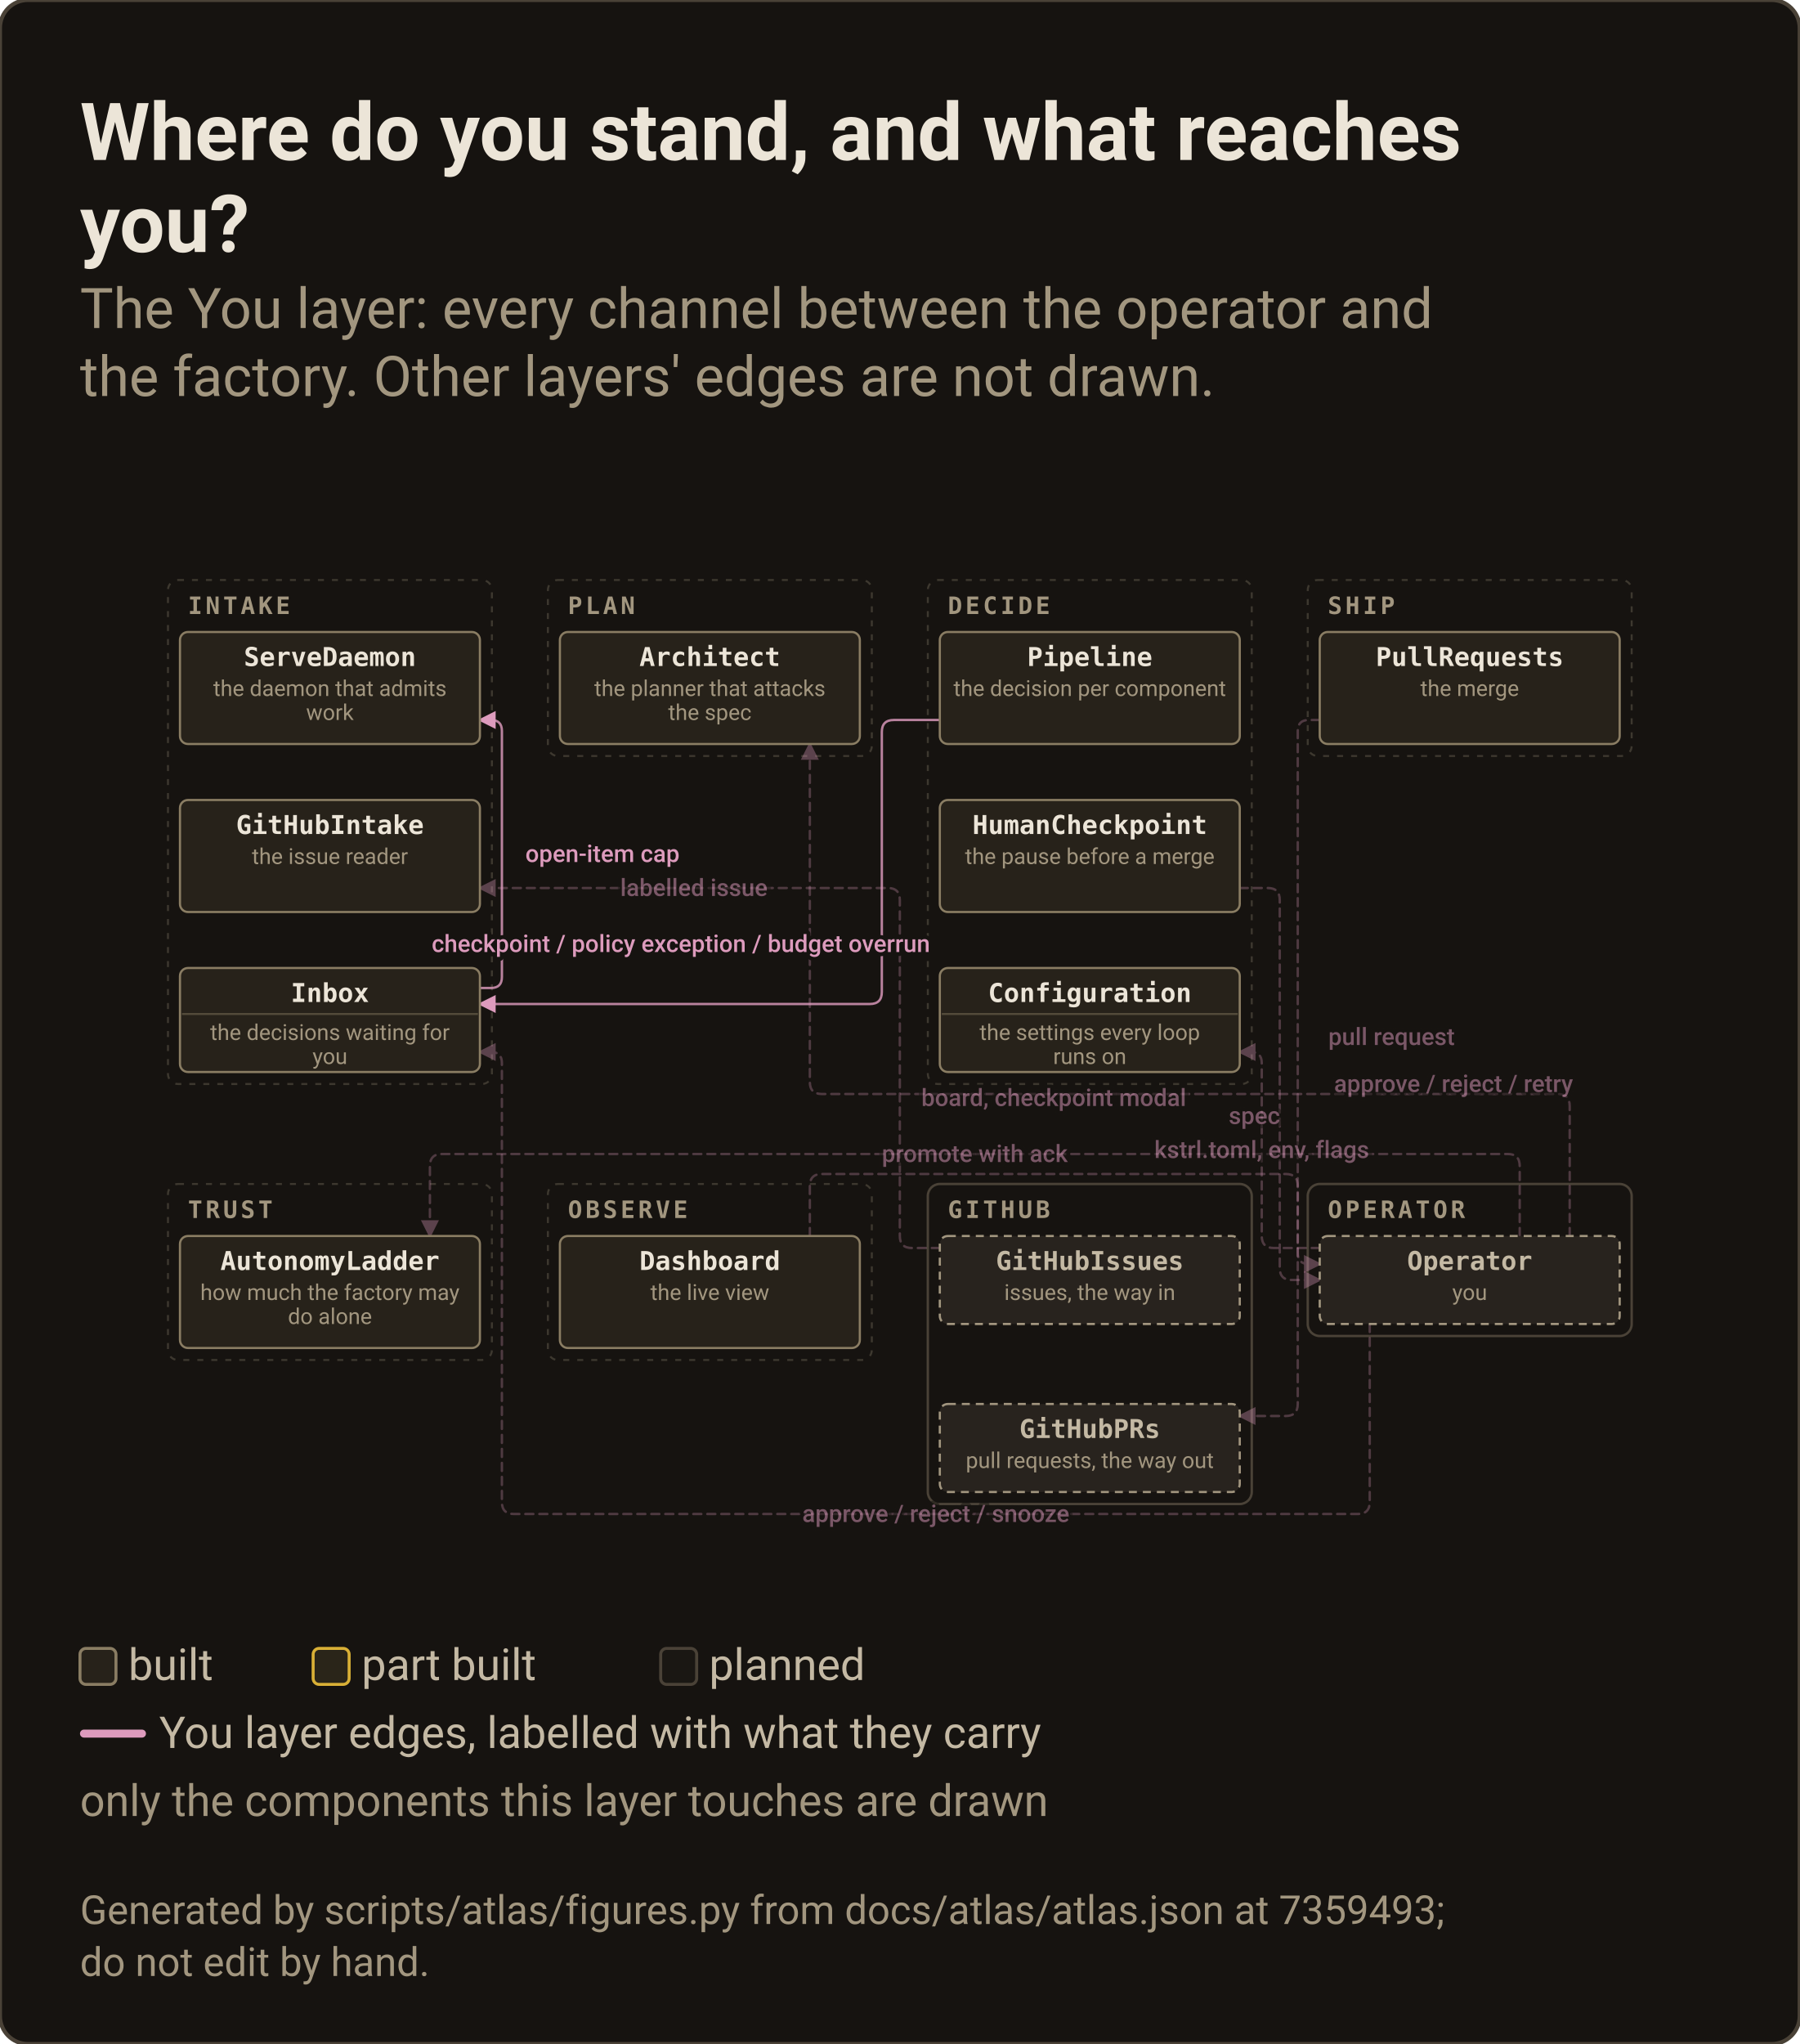
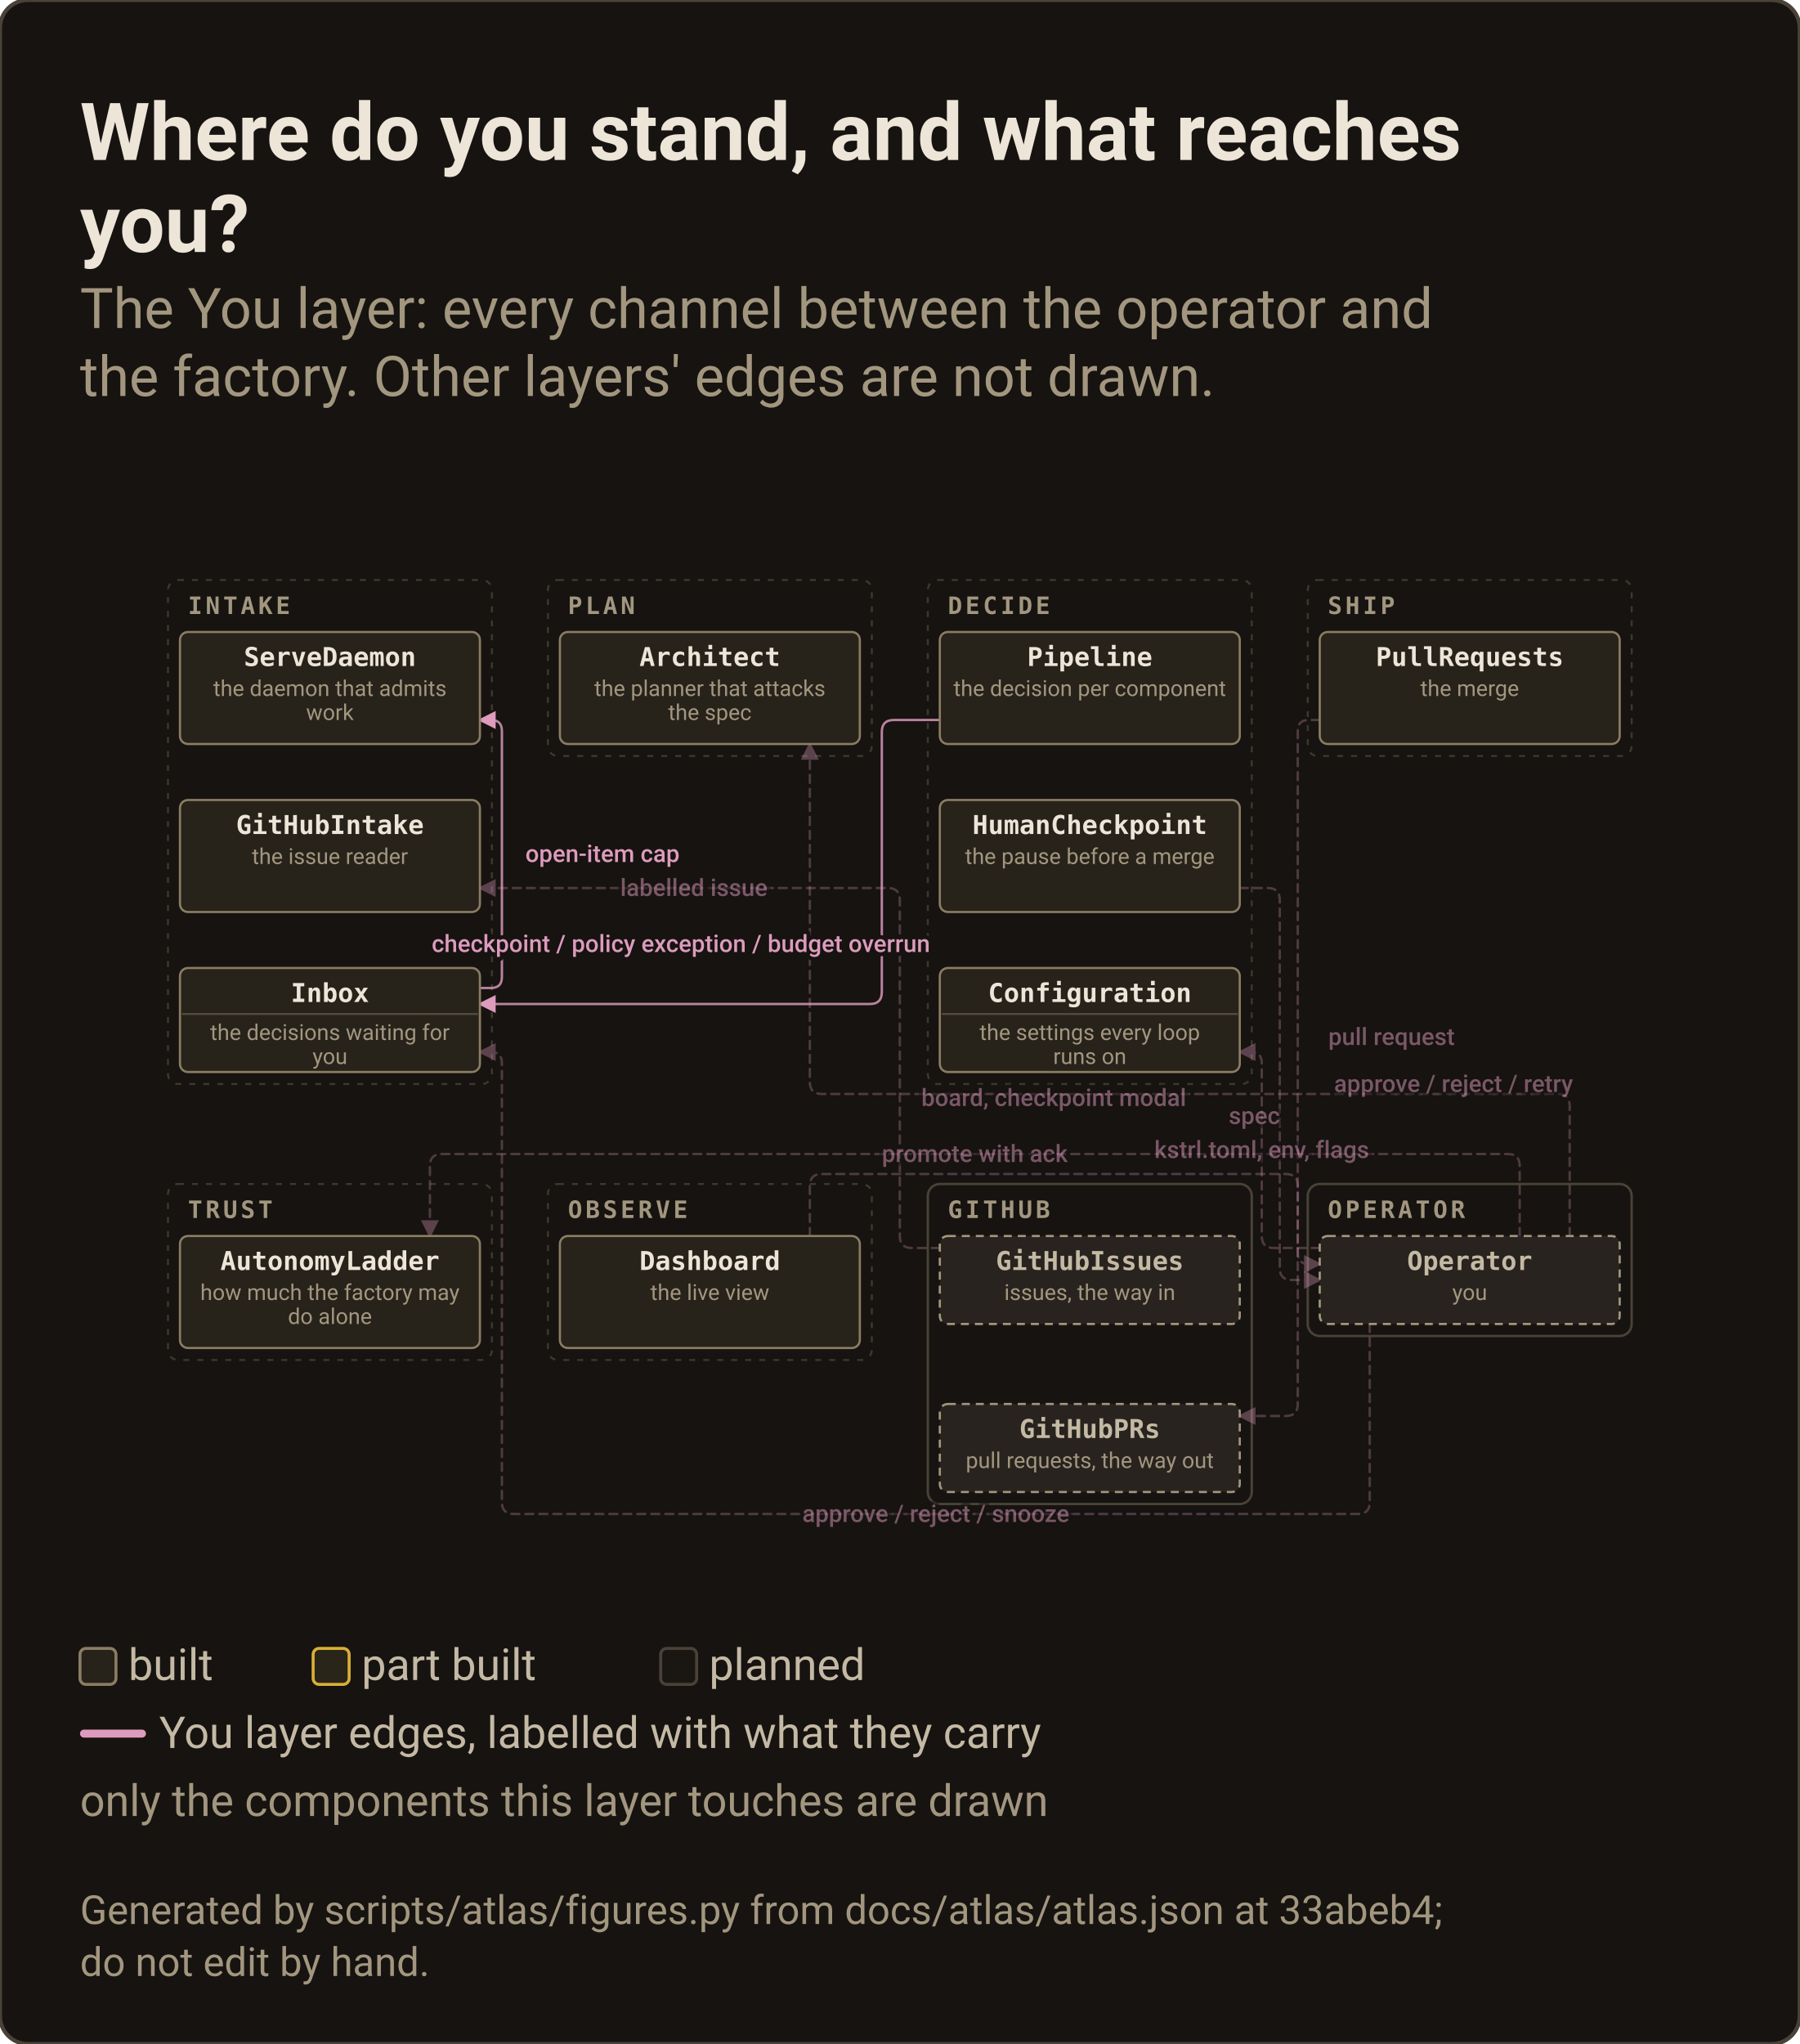
<svg xmlns="http://www.w3.org/2000/svg" width="900" height="1022" viewBox="0 0 900 1022" role="img" aria-label="You layer of the kstrl system map">
  <rect x="0" y="0" width="900" height="1022" rx="14" fill="#161310" stroke="#4A4237" stroke-width="2" />
  <text x="40.0" y="80.0" class="c0">Where do you stand, and what reaches</text>
  <text x="40.0" y="126.0" class="c0">you?</text>
  <text x="40.0" y="164.0" class="c1">The You layer: every channel between the operator and</text>
  <text x="40.0" y="198.0" class="c1">the factory. Other layers' edges are not drawn.</text>
  <svg id="map" x="76.0" y="216.0" width="748" height="586" viewBox="0 0 748 586" overflow="visible">
    <defs>
      <marker id="map-m-work" viewBox="0 0 8 8" refX="7" refY="4" markerUnits="userSpaceOnUse" markerWidth="9" markerHeight="9" orient="auto-start-reverse">
        <path d="M0,0 L8,4 L0,8 z" fill="#D9CDB2" />
      </marker>
      <marker id="map-m-measure" viewBox="0 0 8 8" refX="7" refY="4" markerUnits="userSpaceOnUse" markerWidth="9" markerHeight="9" orient="auto-start-reverse">
        <path d="M0,0 L8,4 L0,8 z" fill="#82A7BA" />
      </marker>
      <marker id="map-m-feedback" viewBox="0 0 8 8" refX="7" refY="4" markerUnits="userSpaceOnUse" markerWidth="9" markerHeight="9" orient="auto-start-reverse">
        <path d="M0,0 L8,4 L0,8 z" fill="#E39A86" />
      </marker>
      <marker id="map-m-operator" viewBox="0 0 8 8" refX="7" refY="4" markerUnits="userSpaceOnUse" markerWidth="9" markerHeight="9" orient="auto-start-reverse">
        <path d="M0,0 L8,4 L0,8 z" fill="#DD9BBD" />
      </marker>
      <marker id="map-m-trust" viewBox="0 0 8 8" refX="7" refY="4" markerUnits="userSpaceOnUse" markerWidth="9" markerHeight="9" orient="auto-start-reverse">
        <path d="M0,0 L8,4 L0,8 z" fill="#B48EC9" />
      </marker>
      <marker id="map-m-learn" viewBox="0 0 8 8" refX="7" refY="4" markerUnits="userSpaceOnUse" markerWidth="9" markerHeight="9" orient="auto-start-reverse">
        <path d="M0,0 L8,4 L0,8 z" fill="#86C9A9" />
      </marker>
      <marker id="map-m-record" viewBox="0 0 8 8" refX="7" refY="4" markerUnits="userSpaceOnUse" markerWidth="9" markerHeight="9" orient="auto-start-reverse">
        <path d="M0,0 L8,4 L0,8 z" fill="#B7C27C" />
      </marker>
      <marker id="map-m-change" viewBox="0 0 8 8" refX="7" refY="4" markerUnits="userSpaceOnUse" markerWidth="9" markerHeight="9" orient="auto-start-reverse">
        <path d="M0,0 L8,4 L0,8 z" fill="#E26D5A" />
      </marker>
      <marker id="map-m-reach" viewBox="0 0 8 8" refX="7" refY="4" markerUnits="userSpaceOnUse" markerWidth="9" markerHeight="9" orient="auto-start-reverse">
        <path d="M0,0 L8,4 L0,8 z" fill="#E5A84F" />
      </marker>
    </defs>
    <style>#map .node.quiet{opacity:.42}#map .node.planned{opacity:.5}#map .node.planned.quiet{opacity:.3}#map .node.meas .node__box{stroke:#82A7BA;stroke-width:2.2}#map .node.acts .node__box{stroke:#E5A84F;stroke-width:2.4}#map .node__ring{display:none;fill:none;stroke:#82A7BA;stroke-width:1.6}#map .node.meas .node__ring{display:inline}#map .flow.planned{opacity:.35}#map .flowlbl.planned{opacity:.5}#map .flow.off,#map .flowlbl.off{display:none}#map .flow.hot{opacity:1;stroke-opacity:1;stroke-width:2.6}#map .flowlbl.hot{opacity:1}</style>
    <rect x="8.0" y="74.0" width="162.0" height="252.0" rx="5" fill="none" stroke="#A2967F" stroke-opacity=".28" stroke-width="1" stroke-dasharray="3 4" />
    <text x="18.0" y="91.0" class="t1">INTAKE</text>
    <rect x="198.0" y="74.0" width="162.0" height="88.0" rx="5" fill="none" stroke="#A2967F" stroke-opacity=".28" stroke-width="1" stroke-dasharray="3 4" />
    <text x="208.0" y="91.0" class="t1">PLAN</text>
    <rect x="388.0" y="74.0" width="162.0" height="252.0" rx="5" fill="none" stroke="#A2967F" stroke-opacity=".28" stroke-width="1" stroke-dasharray="3 4" />
    <text x="398.0" y="91.0" class="t1">DECIDE</text>
    <rect x="578.0" y="74.0" width="162.0" height="88.0" rx="5" fill="none" stroke="#A2967F" stroke-opacity=".28" stroke-width="1" stroke-dasharray="3 4" />
    <text x="588.0" y="91.0" class="t1">SHIP</text>
    <rect x="8.0" y="376.0" width="162.0" height="88.0" rx="5" fill="none" stroke="#A2967F" stroke-opacity=".28" stroke-width="1" stroke-dasharray="3 4" />
    <text x="18.0" y="393.0" class="t1">TRUST</text>
    <rect x="198.0" y="376.0" width="162.0" height="88.0" rx="5" fill="none" stroke="#A2967F" stroke-opacity=".28" stroke-width="1" stroke-dasharray="3 4" />
    <text x="208.0" y="393.0" class="t1">OBSERVE</text>
    <rect x="388.0" y="376.0" width="162.0" height="160.0" rx="6" fill="none" stroke="#4A4237" stroke-width="1.2" />
    <text x="398.0" y="393.0" class="t1">GITHUB</text>
    <rect x="578.0" y="376.0" width="162.0" height="76.0" rx="6" fill="none" stroke="#4A4237" stroke-width="1.2" />
    <text x="588.0" y="393.0" class="t1">OPERATOR</text>
    <g data-layer="flow">
      <path id="map-f0" class="flow intake planned" data-edge="0" data-from="GitHubIssues" data-to="GitHubIntake" data-art="labelled issue" data-kind="intake" data-layer="operator" d="M 394.0 408.0 L 380.0 408.0 Q 374.0 408.0 374.0 402.0 L 374.0 234.0 Q 374.0 228.0 368.0 228.0 L 164.0 228.0" fill="none" stroke="#DD9BBD" stroke-opacity="0.82" stroke-width="1.2" stroke-dasharray="4 3" stroke-linecap="round" marker-end="url(#map-m-operator)" />
      <path id="map-f4" class="flow intake" data-edge="4" data-from="Inbox" data-to="ServeDaemon" data-art="open-item cap" data-kind="intake" data-layer="operator" d="M 164.0 278.0 L 169.5 278.0 Q 175.0 278.0 175.0 272.5 L 175.0 149.5 Q 175.0 144.0 169.5 144.0 L 164.0 144.0" fill="none" stroke="#DD9BBD" stroke-opacity="0.82" stroke-width="1.2" stroke-linecap="round" marker-end="url(#map-m-operator)" />
      <path id="map-f6" class="flow plan planned" data-edge="6" data-from="Operator" data-to="Architect" data-art="spec" data-kind="plan" data-layer="operator" d="M 709.0 402.0 L 709.0 337.0 Q 709.0 331.0 703.0 331.0 L 335.0 331.0 Q 329.0 331.0 329.0 325.0 L 329.0 156.0" fill="none" stroke="#DD9BBD" stroke-opacity="0.82" stroke-width="1.2" stroke-dasharray="4 3" stroke-linecap="round" marker-end="url(#map-m-operator)" />
      <path id="map-f40" class="flow ship planned" data-edge="40" data-from="PullRequests" data-to="GitHubPRs" data-art="pull request" data-kind="ship" data-layer="operator" d="M 584.0 144.0 L 578.5 144.0 Q 573.0 144.0 573.0 149.5 L 573.0 486.0 Q 573.0 492.0 567.0 492.0 L 544.0 492.0" fill="none" stroke="#DD9BBD" stroke-opacity="0.82" stroke-width="1.2" stroke-dasharray="4 3" stroke-linecap="round" marker-end="url(#map-m-operator)" />
      <path id="map-f43" class="flow trust" data-edge="43" data-from="Pipeline" data-to="Inbox" data-art="checkpoint / policy exception / budget overrun" data-kind="trust" data-layer="operator" d="M 394.0 144.0 L 371.0 144.0 Q 365.0 144.0 365.0 150.0 L 365.0 280.0 Q 365.0 286.0 359.0 286.0 L 164.0 286.0" fill="none" stroke="#DD9BBD" stroke-opacity="0.82" stroke-width="1.2" stroke-linecap="round" marker-end="url(#map-m-operator)" />
      <path id="map-f45" class="flow trust planned" data-edge="45" data-from="HumanCheckpoint" data-to="Operator" data-art="approve / reject / retry" data-kind="trust" data-layer="operator" d="M 544.0 228.0 L 558.0 228.0 Q 564.0 228.0 564.0 234.0 L 564.0 418.0 Q 564.0 424.0 570.0 424.0 L 584.0 424.0" fill="none" stroke="#DD9BBD" stroke-opacity="0.82" stroke-width="1.2" stroke-dasharray="4 3" stroke-linecap="round" marker-end="url(#map-m-operator)" />
      <path id="map-f47" class="flow decide planned" data-edge="47" data-from="Operator" data-to="Configuration" data-art="kstrl.toml, env, flags" data-kind="decide" data-layer="operator" d="M 584.0 408.0 L 561.0 408.0 Q 555.0 408.0 555.0 402.0 L 555.0 315.5 Q 555.0 310.0 549.5 310.0 L 544.0 310.0" fill="none" stroke="#DD9BBD" stroke-opacity="0.82" stroke-width="1.2" stroke-dasharray="4 3" stroke-linecap="round" marker-end="url(#map-m-operator)" />
      <path id="map-f65" class="flow observe planned" data-edge="65" data-from="Dashboard" data-to="Operator" data-art="board, checkpoint modal" data-kind="observe" data-layer="operator" d="M 329.0 402.0 L 329.0 377.0 Q 329.0 371.0 335.0 371.0 L 567.0 371.0 Q 573.0 371.0 573.0 377.0 L 573.0 410.5 Q 573.0 416.0 578.5 416.0 L 584.0 416.0" fill="none" stroke="#DD9BBD" stroke-opacity="0.82" stroke-width="1.2" stroke-dasharray="4 3" stroke-linecap="round" marker-end="url(#map-m-operator)" />
      <path id="map-f66" class="flow trust planned" data-edge="66" data-from="Operator" data-to="Inbox" data-art="approve / reject / snooze" data-kind="trust" data-layer="operator" d="M 609.0 446.0 L 609.0 535.0 Q 609.0 541.0 603.0 541.0 L 181.0 541.0 Q 175.0 541.0 175.0 535.0 L 175.0 315.5 Q 175.0 310.0 169.5 310.0 L 164.0 310.0" fill="none" stroke="#DD9BBD" stroke-opacity="0.82" stroke-width="1.2" stroke-dasharray="4 3" stroke-linecap="round" marker-end="url(#map-m-operator)" />
      <path id="map-f67" class="flow trust planned" data-edge="67" data-from="Operator" data-to="AutonomyLadder" data-art="promote with ack" data-kind="trust" data-layer="operator" d="M 684.0 402.0 L 684.0 367.0 Q 684.0 361.0 678.0 361.0 L 145.0 361.0 Q 139.0 361.0 139.0 367.0 L 139.0 402.0" fill="none" stroke="#DD9BBD" stroke-opacity="0.82" stroke-width="1.2" stroke-dasharray="4 3" stroke-linecap="round" marker-end="url(#map-m-operator)" />
    </g>
    <g class="node built" data-id="ServeDaemon" data-kind="component" data-state="built" data-region="intake" role="button" tabindex="0" aria-label="ServeDaemon, the daemon that admits work, built">
      <rect class="node__box" x="14.0" y="100.0" width="150.0" height="56.0" rx="4.0" fill="#27221A" stroke="#8A7D63" stroke-width="1.1" />
      <rect class="node__ring" x="17.0" y="103.0" width="144.0" height="50.0" rx="3.0" />
      <text x="89.0" y="117.0" class="t2">ServeDaemon</text>
      <g data-layer="job">
        <text x="89.0" y="132.0" class="t3">the daemon that admits</text>
        <text x="89.0" y="144.0" class="t3">work</text>
      </g>
    </g>
    <g class="node built" data-id="GitHubIntake" data-kind="component" data-state="built" data-region="intake" role="button" tabindex="0" aria-label="GitHubIntake, the issue reader, built">
      <rect class="node__box" x="14.0" y="184.0" width="150.0" height="56.0" rx="4.0" fill="#27221A" stroke="#8A7D63" stroke-width="1.1" />
      <rect class="node__ring" x="17.0" y="187.0" width="144.0" height="50.0" rx="3.0" />
      <text x="89.0" y="201.0" class="t2">GitHubIntake</text>
      <g data-layer="job">
        <text x="89.0" y="216.0" class="t3">the issue reader</text>
      </g>
    </g>
    <g class="node built" data-id="Inbox" data-kind="store" data-state="built" data-region="intake" role="button" tabindex="0" aria-label="Inbox, the decisions waiting for you, built">
      <rect class="node__box" x="14.0" y="268.0" width="150.0" height="52.0" rx="4.0" fill="#27221A" stroke="#8A7D63" stroke-width="1.1" />
      <rect class="node__ring" x="17.0" y="271.0" width="144.0" height="46.0" rx="3.0" />
      <text x="89.0" y="285.0" class="t2">Inbox</text>
      <line x1="15.0" y1="291.0" x2="163.0" y2="291.0" stroke="#8A7D63" stroke-opacity=".45" stroke-width="1" />
      <g data-layer="job">
        <text x="89.0" y="304.0" class="t3">the decisions waiting for</text>
        <text x="89.0" y="316.0" class="t3">you</text>
      </g>
    </g>
    <g class="node built" data-id="Architect" data-kind="component" data-state="built" data-region="plan" role="button" tabindex="0" aria-label="Architect, the planner that attacks the spec, built">
      <rect class="node__box" x="204.0" y="100.0" width="150.0" height="56.0" rx="4.0" fill="#27221A" stroke="#8A7D63" stroke-width="1.1" />
      <rect class="node__ring" x="207.0" y="103.0" width="144.0" height="50.0" rx="3.0" />
      <text x="279.0" y="117.0" class="t2">Architect</text>
      <g data-layer="job">
        <text x="279.0" y="132.0" class="t3">the planner that attacks</text>
        <text x="279.0" y="144.0" class="t3">the spec</text>
      </g>
    </g>
    <g class="node built" data-id="Pipeline" data-kind="component" data-state="built" data-region="decide" role="button" tabindex="0" aria-label="Pipeline, the decision per component, built">
      <rect class="node__box" x="394.0" y="100.0" width="150.0" height="56.0" rx="4.0" fill="#27221A" stroke="#8A7D63" stroke-width="1.1" />
      <rect class="node__ring" x="397.0" y="103.0" width="144.0" height="50.0" rx="3.0" />
      <text x="469.0" y="117.0" class="t2">Pipeline</text>
      <g data-layer="job">
        <text x="469.0" y="132.0" class="t3">the decision per component</text>
      </g>
    </g>
    <g class="node built" data-id="HumanCheckpoint" data-kind="component" data-state="built" data-region="decide" role="button" tabindex="0" aria-label="HumanCheckpoint, the pause before a merge, built">
      <rect class="node__box" x="394.0" y="184.0" width="150.0" height="56.0" rx="4.0" fill="#27221A" stroke="#8A7D63" stroke-width="1.1" />
      <rect class="node__ring" x="397.0" y="187.0" width="144.0" height="50.0" rx="3.0" />
      <text x="469.0" y="201.0" class="t2">HumanCheckpoint</text>
      <g data-layer="job">
        <text x="469.0" y="216.0" class="t3">the pause before a merge</text>
      </g>
    </g>
    <g class="node built" data-id="Configuration" data-kind="store" data-state="built" data-region="decide" role="button" tabindex="0" aria-label="Configuration, the settings every loop runs on, built">
      <rect class="node__box" x="394.0" y="268.0" width="150.0" height="52.0" rx="4.0" fill="#27221A" stroke="#8A7D63" stroke-width="1.1" />
      <rect class="node__ring" x="397.0" y="271.0" width="144.0" height="46.0" rx="3.0" />
      <text x="469.0" y="285.0" class="t2">Configuration</text>
      <line x1="395.0" y1="291.0" x2="543.0" y2="291.0" stroke="#8A7D63" stroke-opacity=".45" stroke-width="1" />
      <g data-layer="job">
        <text x="469.0" y="304.0" class="t3">the settings every loop</text>
        <text x="469.0" y="316.0" class="t3">runs on</text>
      </g>
    </g>
    <g class="node built" data-id="PullRequests" data-kind="component" data-state="built" data-region="ship" role="button" tabindex="0" aria-label="PullRequests, the merge, built">
      <rect class="node__box" x="584.0" y="100.0" width="150.0" height="56.0" rx="4.0" fill="#27221A" stroke="#8A7D63" stroke-width="1.1" />
      <rect class="node__ring" x="587.0" y="103.0" width="144.0" height="50.0" rx="3.0" />
      <text x="659.0" y="117.0" class="t2">PullRequests</text>
      <g data-layer="job">
        <text x="659.0" y="132.0" class="t3">the merge</text>
      </g>
    </g>
    <g class="node built" data-id="AutonomyLadder" data-kind="component" data-state="built" data-region="trust" role="button" tabindex="0" aria-label="AutonomyLadder, how much the factory may do alone, built">
      <rect class="node__box" x="14.0" y="402.0" width="150.0" height="56.0" rx="4.0" fill="#27221A" stroke="#8A7D63" stroke-width="1.1" />
      <rect class="node__ring" x="17.0" y="405.0" width="144.0" height="50.0" rx="3.0" />
      <text x="89.0" y="419.0" class="t2">AutonomyLadder</text>
      <g data-layer="job">
        <text x="89.0" y="434.0" class="t3">how much the factory may</text>
        <text x="89.0" y="446.0" class="t3">do alone</text>
      </g>
    </g>
    <g class="node built" data-id="Dashboard" data-kind="component" data-state="built" data-region="observe" role="button" tabindex="0" aria-label="Dashboard, the live view, built">
      <rect class="node__box" x="204.0" y="402.0" width="150.0" height="56.0" rx="4.0" fill="#27221A" stroke="#8A7D63" stroke-width="1.1" />
      <rect class="node__ring" x="207.0" y="405.0" width="144.0" height="50.0" rx="3.0" />
      <text x="279.0" y="419.0" class="t2">Dashboard</text>
      <g data-layer="job">
        <text x="279.0" y="434.0" class="t3">the live view</text>
      </g>
    </g>
    <g class="node actor" data-id="Operator" data-kind="actor" data-state="planned" data-region="operator" role="button" tabindex="0" aria-label="Operator, you, outside">
      <rect class="node__box" x="584.0" y="402.0" width="150.0" height="44.0" rx="4.0" fill="#28231E" stroke="#A2967F" stroke-width="1.1" stroke-dasharray="4 3" />
      <rect class="node__ring" x="587.0" y="405.0" width="144.0" height="38.0" rx="3.0" />
      <text x="659.0" y="419.0" class="t4">Operator</text>
      <g data-layer="job">
        <text x="659.0" y="434.0" class="t3">you</text>
      </g>
    </g>
    <g class="node actor" data-id="GitHubIssues" data-kind="actor" data-state="planned" data-region="github" role="button" tabindex="0" aria-label="GitHubIssues, issues, the way in, outside">
      <rect class="node__box" x="394.0" y="402.0" width="150.0" height="44.0" rx="4.0" fill="#28231E" stroke="#A2967F" stroke-width="1.1" stroke-dasharray="4 3" />
      <rect class="node__ring" x="397.0" y="405.0" width="144.0" height="38.0" rx="3.0" />
      <text x="469.0" y="419.0" class="t4">GitHubIssues</text>
      <g data-layer="job">
        <text x="469.0" y="434.0" class="t3">issues, the way in</text>
      </g>
    </g>
    <g class="node actor" data-id="GitHubPRs" data-kind="actor" data-state="planned" data-region="github" role="button" tabindex="0" aria-label="GitHubPRs, pull requests, the way out, outside">
      <rect class="node__box" x="394.0" y="486.0" width="150.0" height="44.0" rx="4.0" fill="#28231E" stroke="#A2967F" stroke-width="1.1" stroke-dasharray="4 3" />
      <rect class="node__ring" x="397.0" y="489.0" width="144.0" height="38.0" rx="3.0" />
      <text x="469.0" y="503.0" class="t4">GitHubPRs</text>
      <g data-layer="job">
        <text x="469.0" y="518.0" class="t3">pull requests, the way out</text>
      </g>
    </g>
    <g data-layer="flow">
      <g class="flowlbl intake planned" data-edge="0" data-from="GitHubIssues" data-to="GitHubIntake" data-layer="operator">
        <text x="271.0" y="232.0" class="t0">labelled issue</text>
      </g>
      <g class="flowlbl intake" data-edge="4" data-from="Inbox" data-to="ServeDaemon" data-layer="operator">
        <text x="225.3" y="215.0" class="t0">open-item cap</text>
      </g>
      <g class="flowlbl plan planned" data-edge="6" data-from="Operator" data-to="Architect" data-layer="operator">
        <text x="551.3" y="346.0" class="t0">spec</text>
      </g>
      <g class="flowlbl ship planned" data-edge="40" data-from="PullRequests" data-to="GitHubPRs" data-layer="operator">
        <text x="619.9" y="306.5" class="t0">pull request</text>
      </g>
      <g class="flowlbl trust" data-edge="43" data-from="Pipeline" data-to="Inbox" data-layer="operator">
        <text x="264.5" y="260.0" class="t0">checkpoint / policy exception / budget overrun</text>
      </g>
      <g class="flowlbl trust planned" data-edge="45" data-from="HumanCheckpoint" data-to="Operator" data-layer="operator">
        <text x="650.9" y="330.0" class="t0">approve / reject / retry</text>
      </g>
      <g class="flowlbl decide planned" data-edge="47" data-from="Operator" data-to="Configuration" data-layer="operator">
        <text x="555.0" y="363.0" class="t0">kstrl.toml, env, flags</text>
      </g>
      <g class="flowlbl observe planned" data-edge="65" data-from="Dashboard" data-to="Operator" data-layer="operator">
        <text x="451.0" y="337.0" class="t0">board, checkpoint modal</text>
      </g>
      <g class="flowlbl trust planned" data-edge="66" data-from="Operator" data-to="Inbox" data-layer="operator">
        <text x="392.0" y="545.0" class="t0">approve / reject / snooze</text>
      </g>
      <g class="flowlbl trust planned" data-edge="67" data-from="Operator" data-to="AutonomyLadder" data-layer="operator">
        <text x="411.5" y="365.0" class="t0">promote with ack</text>
      </g>
    </g>
    <style>#map .t0{font-family:ui-sans-serif,system-ui,-apple-system,"SF Pro Text","Segoe UI",Roboto,"Helvetica Neue",Arial,sans-serif;font-size:12.0px;font-weight:500;fill:#DD9BBD;text-anchor:middle;paint-order:stroke;stroke:#161310;stroke-width:4;stroke-linejoin:round}#map .t1{font-family:ui-monospace,"SF Mono",SFMono-Regular,"JetBrains Mono",Menlo,Consolas,monospace;font-size:12.0px;font-weight:600;fill:#A2967F;text-anchor:start;letter-spacing:.13em}#map .t2{font-family:ui-monospace,"SF Mono",SFMono-Regular,"JetBrains Mono",Menlo,Consolas,monospace;font-size:13.0px;font-weight:600;fill:#ECE5D8;text-anchor:middle}#map .t3{font-family:ui-sans-serif,system-ui,-apple-system,"SF Pro Text","Segoe UI",Roboto,"Helvetica Neue",Arial,sans-serif;font-size:11.0px;font-weight:400;fill:#A2967F;text-anchor:middle}#map .t4{font-family:ui-monospace,"SF Mono",SFMono-Regular,"JetBrains Mono",Menlo,Consolas,monospace;font-size:13.0px;font-weight:600;fill:#C4B9A4;text-anchor:middle}</style>
  </svg>
  <rect x="40.0" y="824.2" width="18" height="18" rx="3" fill="#27221A" stroke="#8A7D63" stroke-width="1.5" />
  <text x="64.2" y="840.0" class="c2">built</text>
  <rect x="156.6" y="824.2" width="18" height="18" rx="3" fill="#2A2519" stroke="#D9B036" stroke-width="1.5" />
  <text x="180.8" y="840.0" class="c2">part built</text>
  <rect x="330.4" y="824.2" width="18" height="18" rx="3" fill="#1A1713" stroke="#4A4237" stroke-width="1.5" />
  <text x="354.6" y="840.0" class="c2">planned</text>
  <rect x="40.0" y="864.8" width="33" height="4" rx="2" fill="#DD9BBD" />
  <text x="79.6" y="874.0" class="c2">You layer edges, labelled with what they carry</text>
  <text x="40.0" y="908.0" class="c3">only the components this layer touches are drawn</text>
-   <text x="40.0" y="962.0" class="c4">Generated by scripts/atlas/figures.py from docs/atlas/atlas.json at 7359493;</text>
+   <text x="40.0" y="962.0" class="c4">Generated by scripts/atlas/figures.py from docs/atlas/atlas.json at 33abeb4;</text>
  <text x="40.0" y="988.0" class="c4">do not edit by hand.</text>
  <style>.c0{font-family:ui-sans-serif,system-ui,-apple-system,"SF Pro Text","Segoe UI",Roboto,"Helvetica Neue",Arial,sans-serif;font-size:40.0px;font-weight:600;fill:#ECE5D8;text-anchor:start}.c1{font-family:ui-sans-serif,system-ui,-apple-system,"SF Pro Text","Segoe UI",Roboto,"Helvetica Neue",Arial,sans-serif;font-size:28.0px;font-weight:400;fill:#A2967F;text-anchor:start}.c2{font-family:ui-sans-serif,system-ui,-apple-system,"SF Pro Text","Segoe UI",Roboto,"Helvetica Neue",Arial,sans-serif;font-size:22.0px;font-weight:400;fill:#C4B9A4;text-anchor:start}.c3{font-family:ui-sans-serif,system-ui,-apple-system,"SF Pro Text","Segoe UI",Roboto,"Helvetica Neue",Arial,sans-serif;font-size:22.0px;font-weight:400;fill:#A2967F;text-anchor:start}.c4{font-family:ui-sans-serif,system-ui,-apple-system,"SF Pro Text","Segoe UI",Roboto,"Helvetica Neue",Arial,sans-serif;font-size:20.0px;font-weight:400;fill:#A2967F;text-anchor:start}</style>
</svg>
